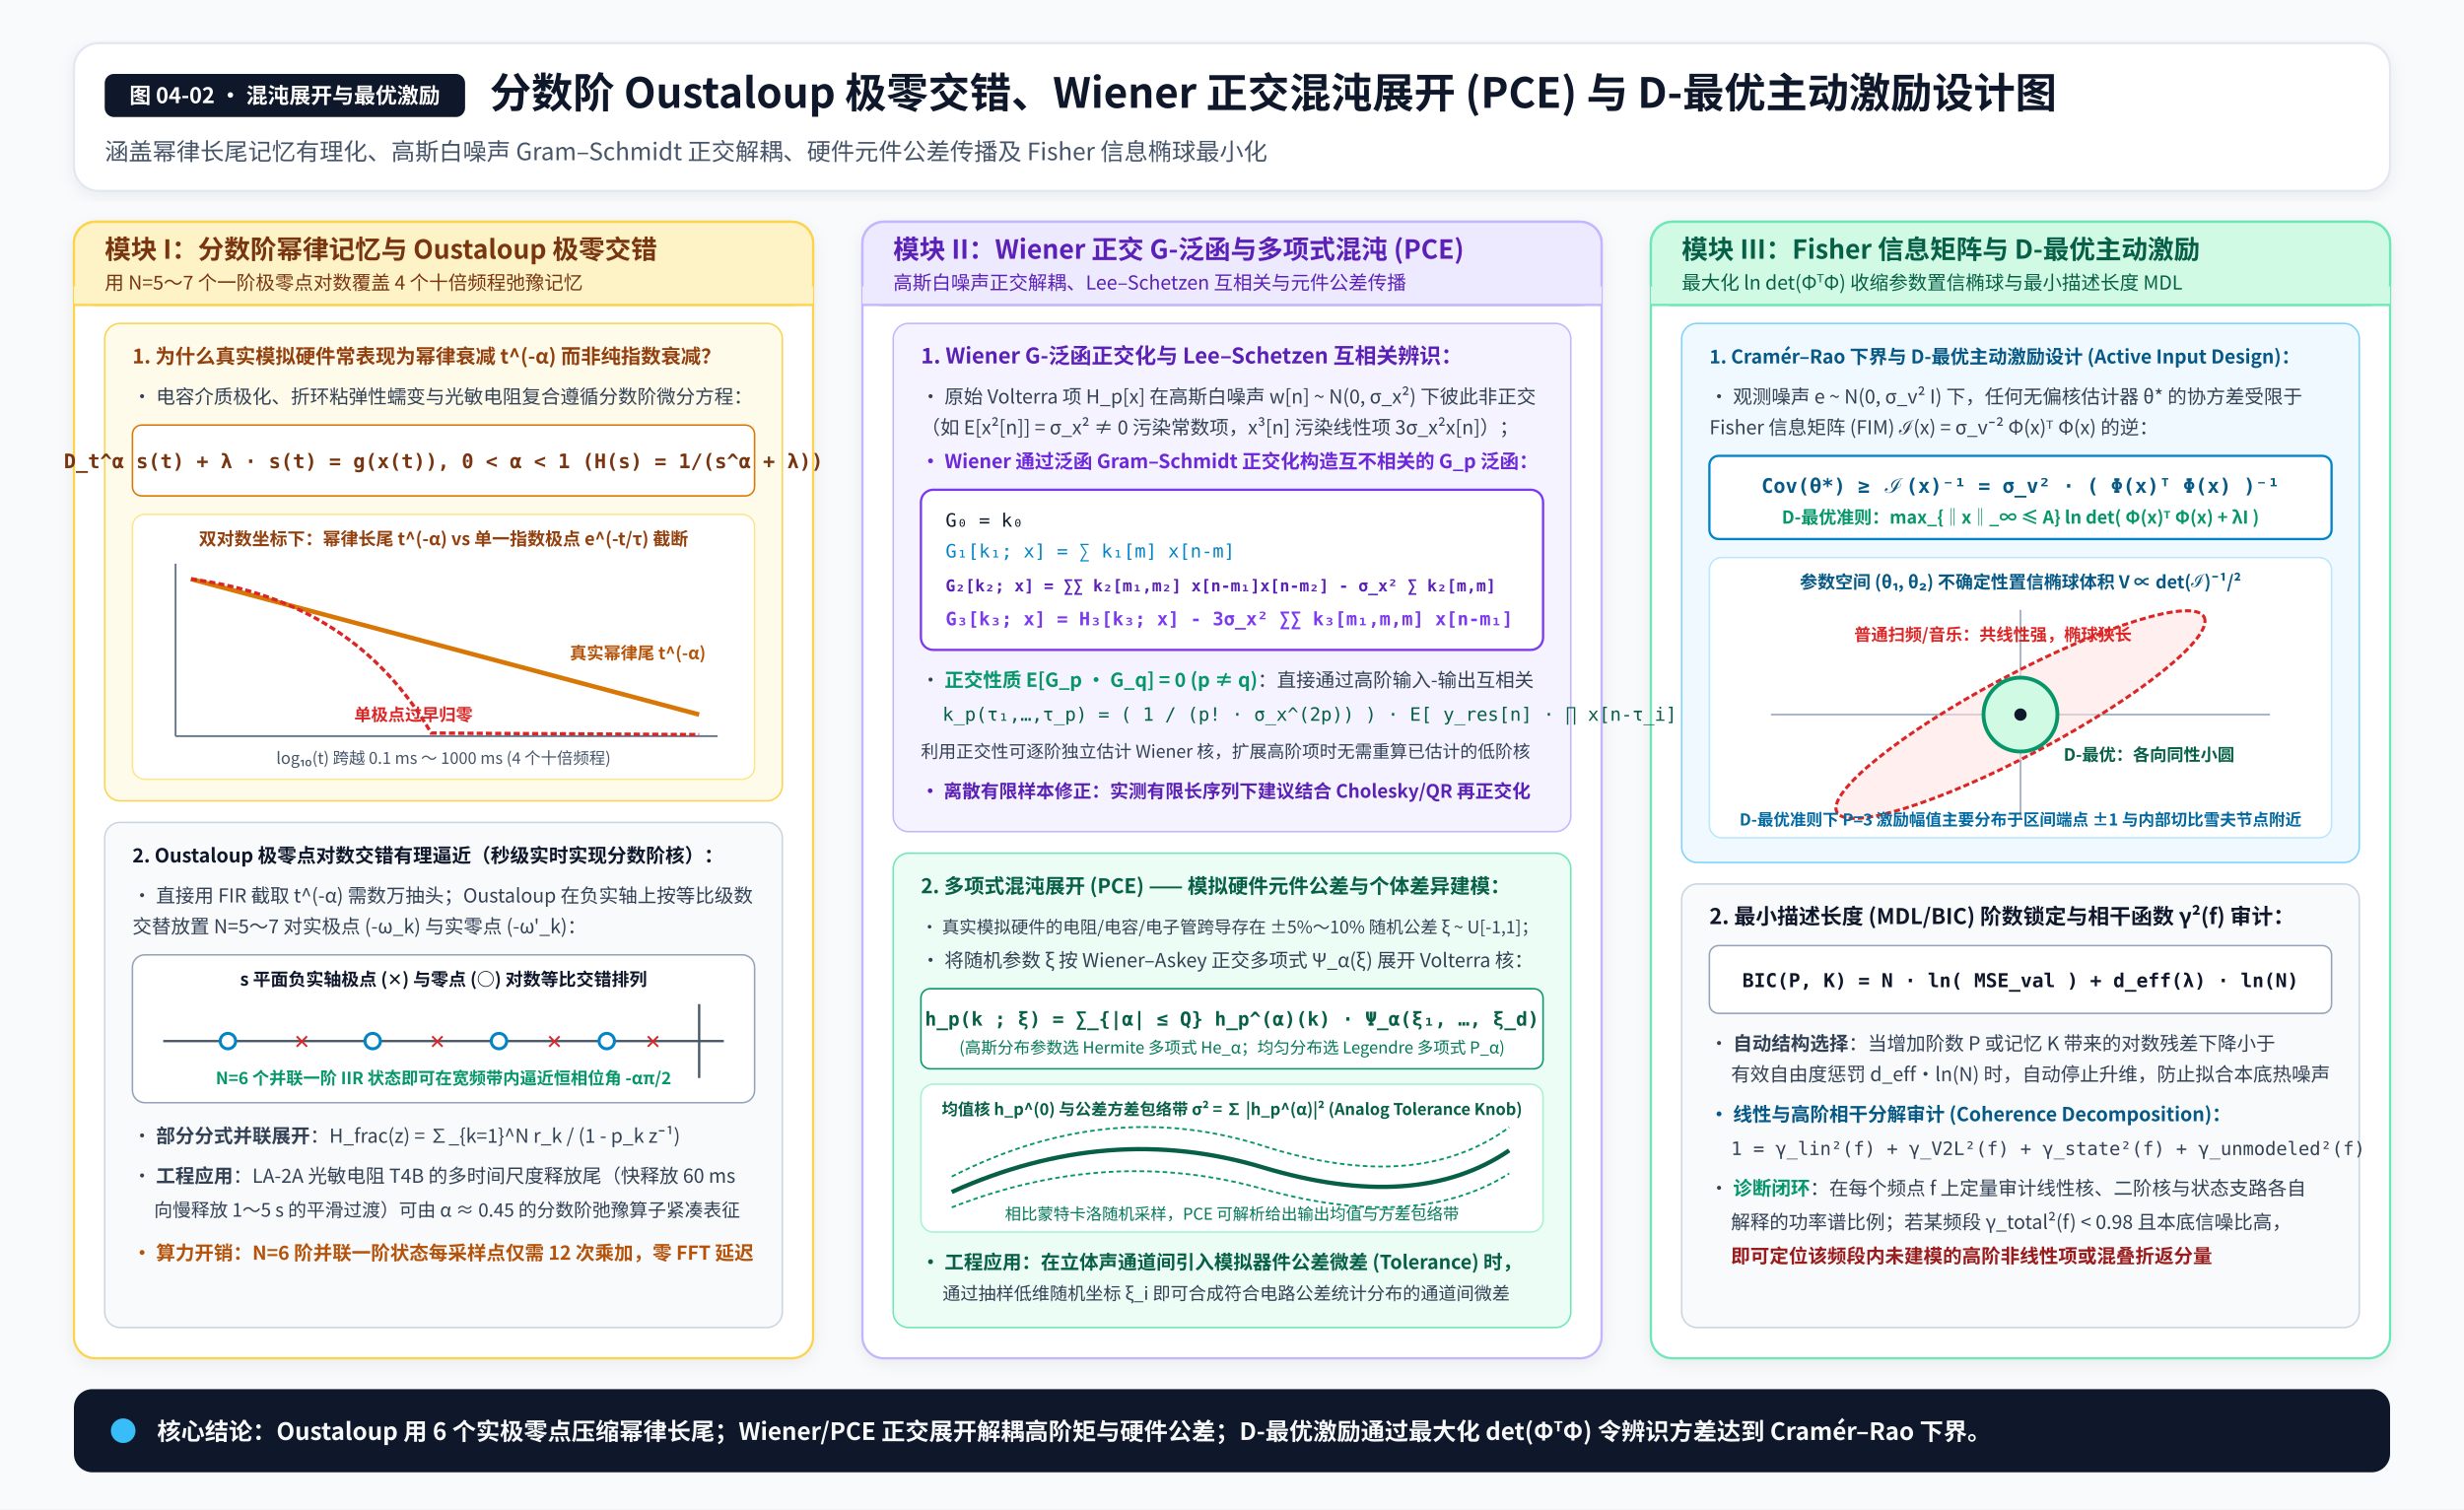
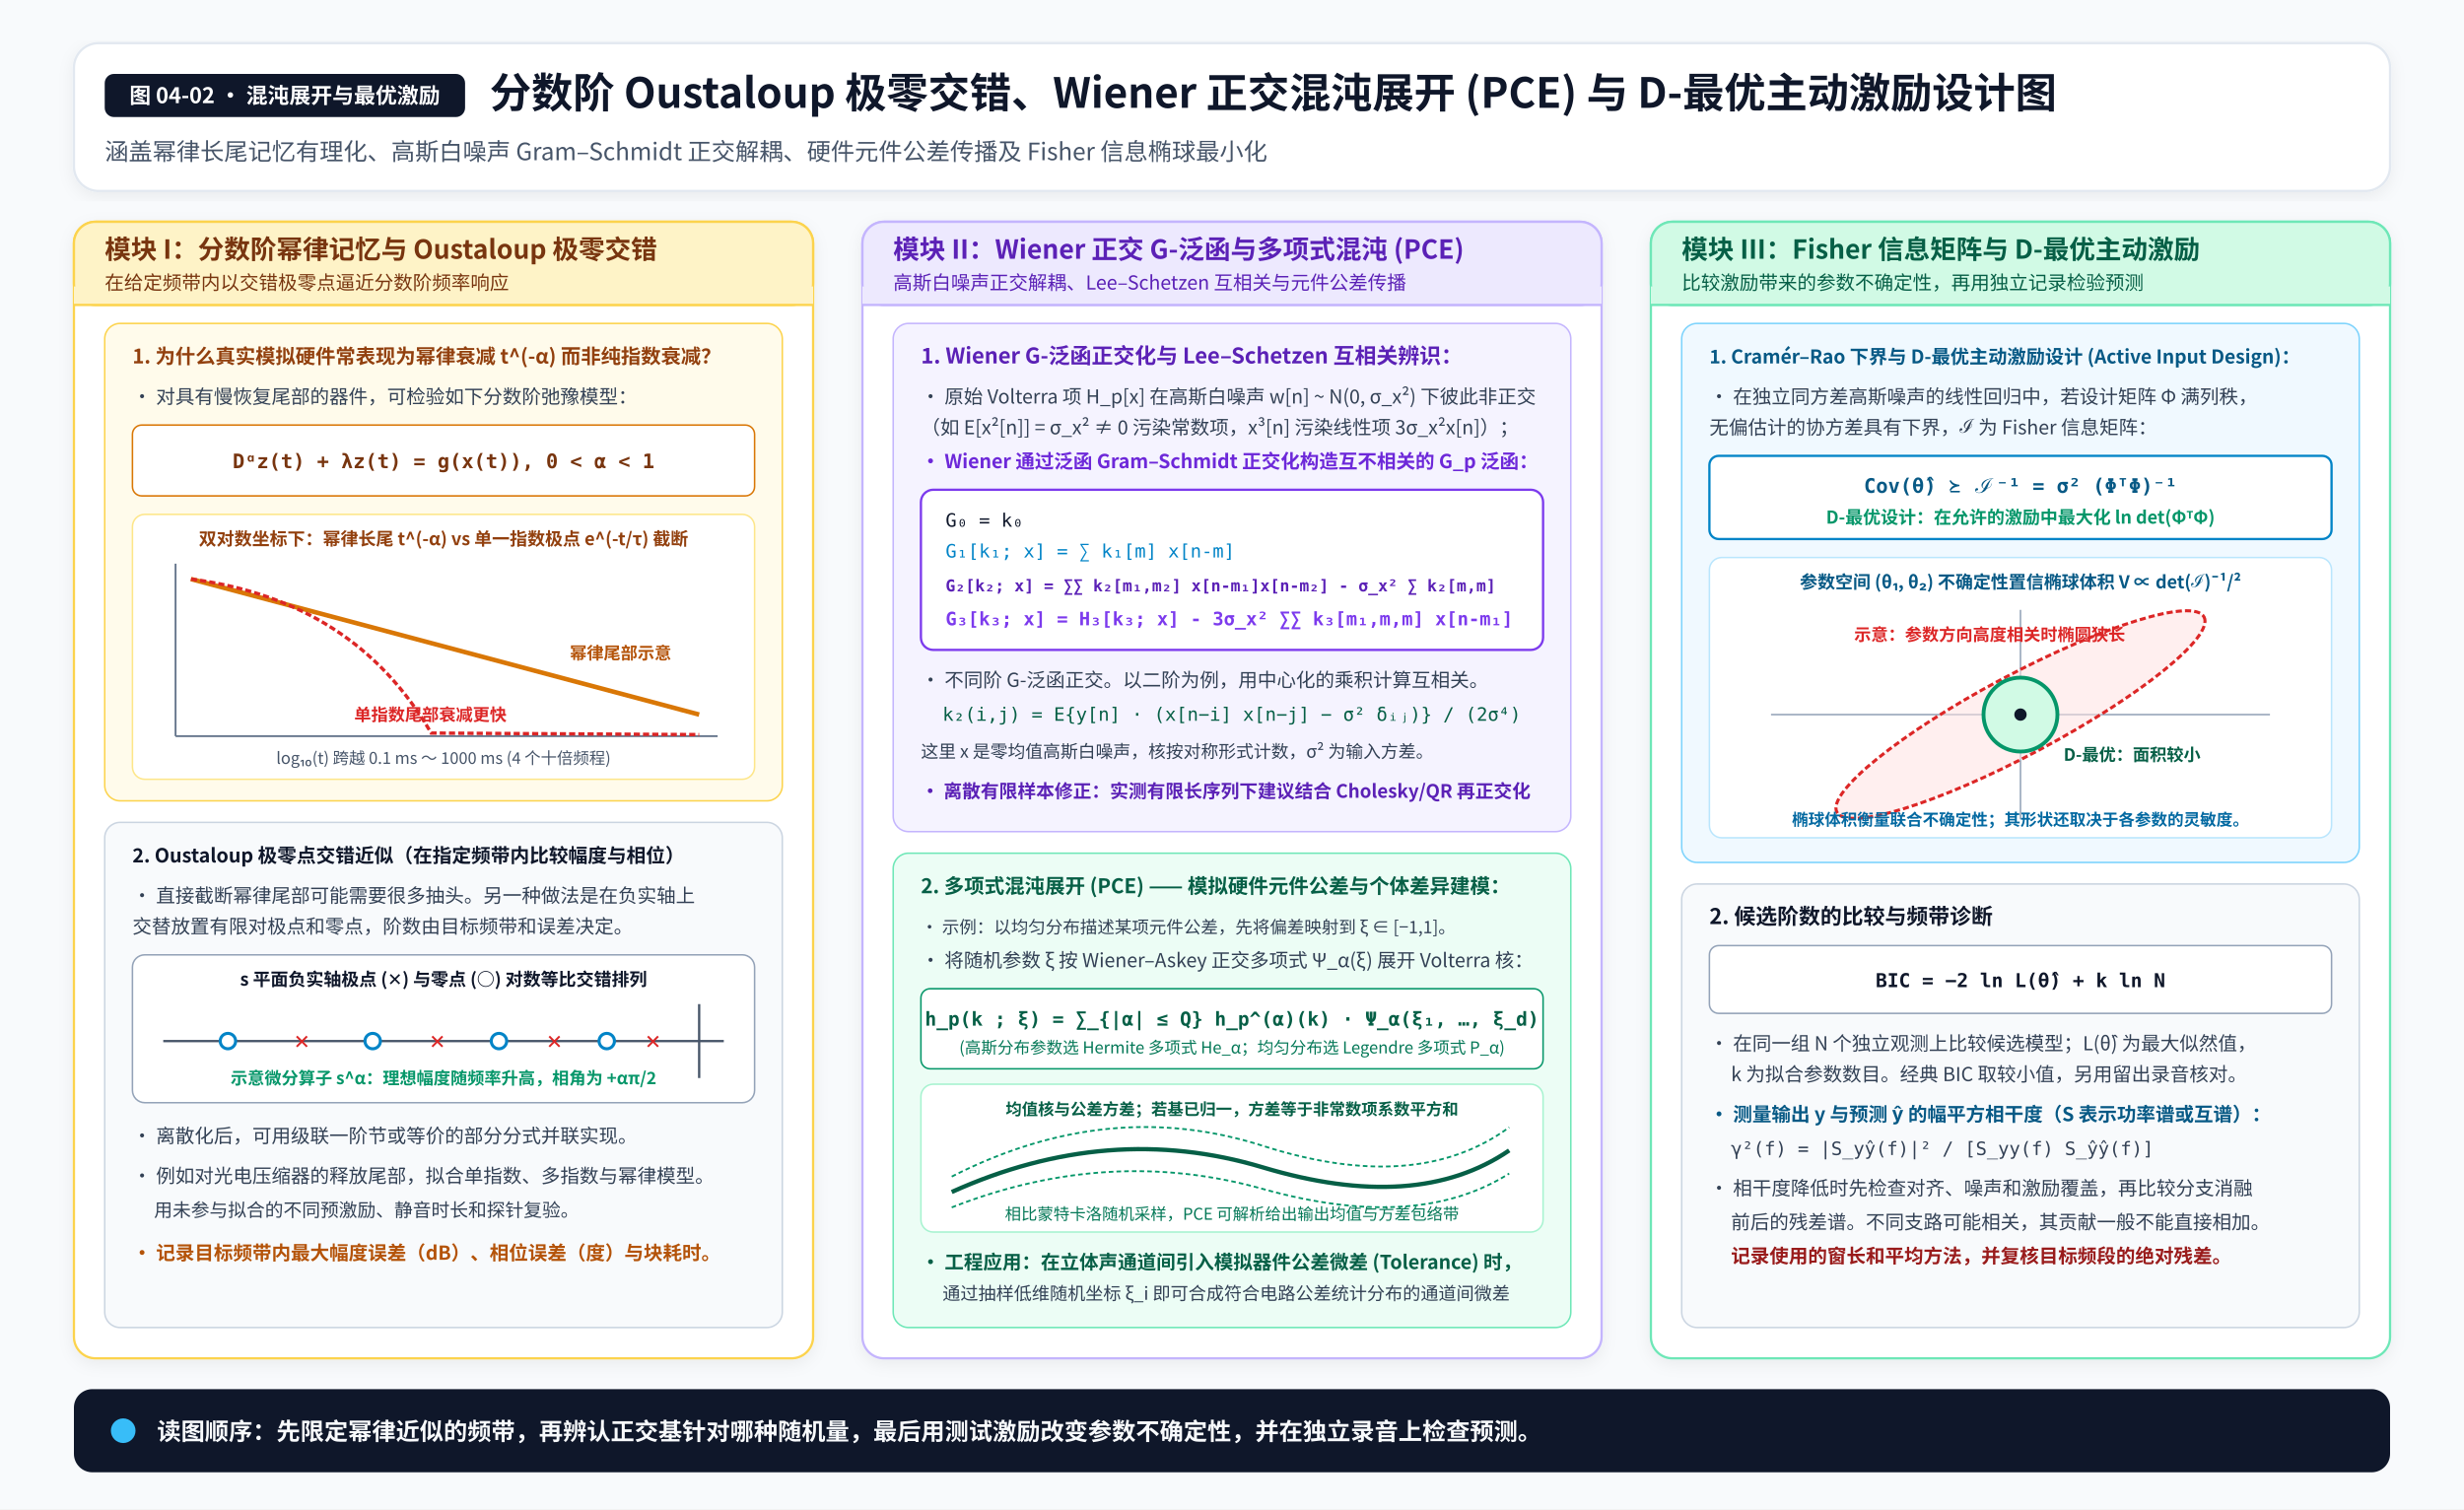
<svg xmlns="http://www.w3.org/2000/svg" width="1600" height="980" viewBox="0 0 1600 980" font-family="'Noto Sans CJK SC', 'PingFang SC', 'Microsoft YaHei', system-ui, -apple-system, sans-serif">
  <defs>
    <filter id="shadow" x="-5%" y="-5%" width="110%" height="112%">
      <feGaussianBlur in="SourceAlpha" stdDeviation="5" result="vBlur" />
      <feOffset in="vBlur" dx="0" dy="3" result="vOffset" />
      <feComponentTransfer>
        <feFuncA type="linear" slope="0.06" />
      </feComponentTransfer>
      <feMerge>
        <feMergeNode />
        <feMergeNode in="SourceGraphic" />
      </feMerge>
    </filter>
    <marker id="arr-slate" viewBox="0 0 10 10" refX="8" refY="5" markerWidth="7" markerHeight="7" orient="auto-start-reverse">
      <path d="M 0 1.5 L 8.5 5 L 0 8.5 z" fill="#475569" />
    </marker>
    <marker id="arr-blue" viewBox="0 0 10 10" refX="8" refY="5" markerWidth="7" markerHeight="7" orient="auto-start-reverse">
      <path d="M 0 1.5 L 8.5 5 L 0 8.5 z" fill="#0284C7" />
    </marker>
    <marker id="arr-amber" viewBox="0 0 10 10" refX="8" refY="5" markerWidth="7" markerHeight="7" orient="auto-start-reverse">
      <path d="M 0 1.5 L 8.5 5 L 0 8.5 z" fill="#D97706" />
    </marker>
    <marker id="arr-purple" viewBox="0 0 10 10" refX="8" refY="5" markerWidth="7" markerHeight="7" orient="auto-start-reverse">
      <path d="M 0 1.5 L 8.5 5 L 0 8.5 z" fill="#7C3AED" />
    </marker>
    <marker id="arr-green" viewBox="0 0 10 10" refX="8" refY="5" markerWidth="7" markerHeight="7" orient="auto-start-reverse">
      <path d="M 0 1.5 L 8.5 5 L 0 8.5 z" fill="#059669" />
    </marker>
    <marker id="arr-red" viewBox="0 0 10 10" refX="8" refY="5" markerWidth="7" markerHeight="7" orient="auto-start-reverse">
      <path d="M 0 1.5 L 8.5 5 L 0 8.5 z" fill="#DC2626" />
    </marker>
  </defs>
  <rect width="1600" height="980" fill="#F8FAFC" />
  <rect x="48" y="28" width="1504" height="96" rx="16" fill="#FFFFFF" stroke="#E2E8F0" stroke-width="1.5" filter="url(#shadow)" />
  <rect x="68" y="48" width="234" height="28" rx="6" fill="#0F172A" />
  <text x="184.9" y="67" text-anchor="middle" font-size="14" font-weight="bold" fill="#FFFFFF">图 04-02 · 混沌展开与最优激励</text>
  <text x="318" y="70" font-size="27" font-weight="bold" fill="#0F172A">分数阶 Oustaloup 极零交错、Wiener 正交混沌展开 (PCE) 与 D-最优主动激励设计图</text>
  <text x="68" y="104" font-size="15.5" fill="#475569">涵盖幂律长尾记忆有理化、高斯白噪声 Gram–Schmidt 正交解耦、硬件元件公差传播及 Fisher 信息椭球最小化</text>
  <rect x="48" y="144" width="480" height="738" rx="14" fill="#FFFFFF" stroke="#FCD34D" stroke-width="1.5" filter="url(#shadow)" />
  <rect x="48" y="144" width="480" height="54" rx="14" fill="#FEF3C7" stroke="#FCD34D" stroke-width="1.5" />
  <rect x="48" y="186" width="480" height="12" fill="#FEF3C7" />
  <line x1="48" y1="198" x2="528" y2="198" stroke="#FCD34D" stroke-width="1.5" />
  <text x="68" y="168" font-size="17" font-weight="bold" fill="#78350F">模块 I：分数阶幂律记忆与 Oustaloup 极零交错</text>
-   <text x="68" y="188" font-size="12.5" fill="#78350F">用 N=5～7 个一阶极零点对数覆盖 4 个十倍频程弛豫记忆</text>
+   <text x="68" y="188" font-size="12.5" fill="#78350F">在给定频带内以交错极零点逼近分数阶频率响应</text>
  <rect x="560" y="144" width="480" height="738" rx="14" fill="#FFFFFF" stroke="#C4B5FD" stroke-width="1.5" filter="url(#shadow)" />
  <rect x="560" y="144" width="480" height="54" rx="14" fill="#EDE9FE" stroke="#C4B5FD" stroke-width="1.5" />
  <rect x="560" y="186" width="480" height="12" fill="#EDE9FE" />
  <line x1="560" y1="198" x2="1040" y2="198" stroke="#C4B5FD" stroke-width="1.5" />
  <text x="580" y="168" font-size="17" font-weight="bold" fill="#5B21B6">模块 II：Wiener 正交 G-泛函与多项式混沌 (PCE)</text>
  <text x="580" y="188" font-size="12.5" fill="#5B21B6">高斯白噪声正交解耦、Lee–Schetzen 互相关与元件公差传播</text>
  <rect x="1072" y="144" width="480" height="738" rx="14" fill="#FFFFFF" stroke="#6EE7B7" stroke-width="1.5" filter="url(#shadow)" />
  <rect x="1072" y="144" width="480" height="54" rx="14" fill="#D1FAE5" stroke="#6EE7B7" stroke-width="1.5" />
  <rect x="1072" y="186" width="480" height="12" fill="#D1FAE5" />
  <line x1="1072" y1="198" x2="1552" y2="198" stroke="#6EE7B7" stroke-width="1.5" />
  <text x="1092" y="168" font-size="17" font-weight="bold" fill="#065F46">模块 III：Fisher 信息矩阵与 D-最优主动激励</text>
-   <text x="1092" y="188" font-size="12.5" fill="#065F46">最大化 ln det(ΦᵀΦ) 收缩参数置信椭球与最小描述长度 MDL</text>
+   <text x="1092" y="188" font-size="12.5" fill="#065F46">比较激励带来的参数不确定性，再用独立记录检验预测</text>
  <rect x="68" y="210" width="440" height="310" rx="10" fill="#FFFBEB" stroke="#FCD34D" />
  <text x="86" y="236" font-size="13.0" font-weight="bold" fill="#92400E">1. 为什么真实模拟硬件常表现为幂律衰减 t^(-α) 而非纯指数衰减？</text>
-   <text x="86" y="262" font-size="12.5" fill="#334155">• 电容介质极化、折环粘弹性蠕变与光敏电阻复合遵循分数阶微分方程：</text>
+   <text x="86" y="262" font-size="12.5" fill="#334155">• 对具有慢恢复尾部的器件，可检验如下分数阶弛豫模型：</text>
  <rect x="86" y="276" width="404" height="46" rx="6" fill="#FFFFFF" stroke="#D97706" />
-   <text x="288" y="304" text-anchor="middle" font-size="13" font-family="'JetBrains Mono', 'Fira Code', 'SFMono-Regular', Consolas, monospace" font-weight="bold" fill="#78350F">D_t^α s(t) + λ · s(t) = g(x(t)),   0 &lt; α &lt; 1  (H(s) = 1/(s^α + λ))</text>
+   <text x="288" y="304" text-anchor="middle" font-size="13" font-family="'JetBrains Mono', 'Fira Code', 'SFMono-Regular', Consolas, monospace" font-weight="bold" fill="#78350F">Dᵅz(t) + λz(t) = g(x(t)),   0 &lt; α &lt; 1</text>
  <rect x="86" y="334" width="404" height="172" rx="8" fill="#FFFFFF" stroke="#FDE68A" />
  <text x="288" y="354" text-anchor="middle" font-size="11.5" font-weight="bold" fill="#92400E">双对数坐标下：幂律长尾 t^(-α) vs 单一指数极点 e^(-t/τ) 截断</text>
  <line x1="114" y1="478" x2="466" y2="478" stroke="#64748B" stroke-width="1.2" />
  <line x1="114" y1="366" x2="114" y2="478" stroke="#64748B" stroke-width="1.2" />
  <line x1="124" y1="376" x2="454" y2="464" stroke="#D97706" stroke-width="3" />
  <path d="M 124 376 Q 230 390 280 476 L 454 477" fill="none" stroke="#DC2626" stroke-width="2.2" stroke-dasharray="4 2" />
-   <text x="370" y="428" font-size="11" font-weight="bold" fill="#B45309">真实幂律尾 t^(-α)</text>
-   <text x="230" y="468" font-size="11" font-weight="bold" fill="#DC2626">单极点过早归零</text>
+   <text x="370" y="428" font-size="11" font-weight="bold" fill="#B45309">幂律尾部示意</text>
+   <text x="230" y="468" font-size="11" font-weight="bold" fill="#DC2626">单指数尾部衰减更快</text>
  <text x="288" y="496" text-anchor="middle" font-size="10.5" fill="#475569">log₁₀(t) 跨越 0.1 ms ～ 1000 ms (4 个十倍频程)</text>
  <rect x="68" y="534" width="440" height="328" rx="10" fill="#F8FAFC" stroke="#CBD5E1" />
-   <text x="86" y="560" font-size="12.6" font-weight="bold" fill="#0F172A">2. Oustaloup 极零点对数交错有理逼近（秒级实时实现分数阶核）：</text>
-   <text x="86" y="586" font-size="12.5" fill="#334155">• 直接用 FIR 截取 t^(-α) 需数万抽头；Oustaloup 在负实轴上按等比级数</text>
-   <text x="86" y="606" font-size="12.5" fill="#334155">  交替放置 N=5～7 对实极点 (-ω_k) 与实零点 (-ω'_k)：</text>
+   <text x="86" y="560" font-size="12.6" font-weight="bold" fill="#0F172A">2. Oustaloup 极零点交错近似（在指定频带内比较幅度与相位）</text>
+   <text x="86" y="586" font-size="12.5" fill="#334155">• 直接截断幂律尾部可能需要很多抽头。另一种做法是在负实轴上</text>
+   <text x="86" y="606" font-size="12.5" fill="#334155">  交替放置有限对极点和零点，阶数由目标频带和误差决定。</text>
  <rect x="86" y="620" width="404" height="96" rx="8" fill="#FFFFFF" stroke="#94A3B8" />
  <text x="288" y="640" text-anchor="middle" font-size="11.5" font-weight="bold" fill="#0F172A">s 平面负实轴极点 (✕) 与零点 (○) 对数等比交错排列</text>
  <line x1="106" y1="676" x2="470" y2="676" stroke="#475569" stroke-width="1.5" />
  <line x1="454" y1="652" x2="454" y2="700" stroke="#475569" stroke-width="1.5" />
  <text x="424" y="681" text-anchor="middle" font-size="13" font-weight="bold" fill="#DC2626">✕</text>
  <circle cx="394" cy="676" r="5" fill="#FFFFFF" stroke="#0284C7" stroke-width="2" />
  <text x="360" y="681" text-anchor="middle" font-size="13" font-weight="bold" fill="#DC2626">✕</text>
  <circle cx="324" cy="676" r="5" fill="#FFFFFF" stroke="#0284C7" stroke-width="2" />
  <text x="284" y="681" text-anchor="middle" font-size="13" font-weight="bold" fill="#DC2626">✕</text>
  <circle cx="242" cy="676" r="5" fill="#FFFFFF" stroke="#0284C7" stroke-width="2" />
  <text x="196" y="681" text-anchor="middle" font-size="13" font-weight="bold" fill="#DC2626">✕</text>
  <circle cx="148" cy="676" r="5" fill="#FFFFFF" stroke="#0284C7" stroke-width="2" />
-   <text x="288" y="704" text-anchor="middle" font-size="11" fill="#059669" font-weight="bold">N=6 个并联一阶 IIR 状态即可在宽频带内逼近恒相位角 -απ/2</text>
-   <text x="86" y="742" font-size="12.5" fill="#334155">• <tspan font-weight="bold">部分分式并联展开</tspan>：H_frac(z) = ∑_{k=1}^N r_k / (1 - p_k z⁻¹)</text>
-   <text x="86" y="768" font-size="12.5" fill="#334155">• <tspan font-weight="bold">工程应用</tspan>：LA-2A 光敏电阻 T4B 的多时间尺度释放尾（快释放 60 ms</text>
-   <text x="100" y="790" font-size="12.0" fill="#334155">向慢释放 1～5 s 的平滑过渡）可由 α ≈ 0.45 的分数阶弛豫算子紧凑表征</text>
-   <text x="86" y="818" font-size="12.5" font-weight="bold" fill="#B45309">• 算力开销：N=6 阶并联一阶状态每采样点仅需 12 次乘加，零 FFT 延迟</text>
+   <text x="288" y="704" text-anchor="middle" font-size="11" fill="#059669" font-weight="bold">示意微分算子 s^α：理想幅度随频率升高，相角为 +απ/2</text>
+   <text x="86" y="742" font-size="12.5" fill="#334155">• 离散化后，可用级联一阶节或等价的部分分式并联实现。</text>
+   <text x="86" y="768" font-size="12.5" fill="#334155">• 例如对光电压缩器的释放尾部，拟合单指数、多指数与幂律模型。</text>
+   <text x="100" y="790" font-size="12.0" fill="#334155">  用未参与拟合的不同预激励、静音时长和探针复验。</text>
+   <text x="86" y="818" font-size="12.5" font-weight="bold" fill="#B45309">• 记录目标频带内最大幅度误差（dB）、相位误差（度）与块耗时。</text>
  <rect x="580" y="210" width="440" height="330" rx="10" fill="#F5F3FF" stroke="#C4B5FD" />
  <text x="598" y="236" font-size="14" font-weight="bold" fill="#5B21B6">1. Wiener G-泛函正交化与 Lee–Schetzen 互相关辨识：</text>
  <text x="598" y="262" font-size="12.5" fill="#334155">• 原始 Volterra 项 H_p[x] 在高斯白噪声 w[n] ~ N(0, σ_x²) 下彼此非正交</text>
  <text x="598" y="282" font-size="12.5" fill="#334155">  （如 E[x²[n]] = σ_x² ≠ 0 污染常数项，x³[n] 污染线性项 3σ_x²x[n]）；</text>
  <text x="598" y="304" font-size="12.5" font-weight="bold" fill="#6D28D9">• Wiener 通过泛函 Gram–Schmidt 正交化构造互不相关的 G_p 泛函：</text>
  <rect x="598" y="318" width="404" height="104" rx="8" fill="#FFFFFF" stroke="#7C3AED" stroke-width="1.5" />
  <text x="614" y="342" font-size="12" font-family="'JetBrains Mono', 'Fira Code', 'SFMono-Regular', Consolas, monospace" fill="#0F172A">G₀ = k₀</text>
  <text x="614" y="362" font-size="12" font-family="'JetBrains Mono', 'Fira Code', 'SFMono-Regular', Consolas, monospace" fill="#0284C7">G₁[k₁; x] = ∑ k₁[m] x[n-m]</text>
  <text x="614" y="384" font-size="10.6" font-family="'JetBrains Mono', 'Fira Code', 'SFMono-Regular', Consolas, monospace" font-weight="bold" fill="#5B21B6">G₂[k₂; x] = ∑∑ k₂[m₁,m₂] x[n-m₁]x[n-m₂] - σ_x² ∑ k₂[m,m]</text>
  <text x="614" y="406" font-size="12" font-family="'JetBrains Mono', 'Fira Code', 'SFMono-Regular', Consolas, monospace" font-weight="bold" fill="#7C3AED">G₃[k₃; x] = H₃[k₃; x] - 3σ_x² ∑∑ k₃[m₁,m,m] x[n-m₁]</text>
-   <text x="598" y="446" font-size="12.5" fill="#334155">• <tspan font-weight="bold" fill="#059669">正交性质 E[G_p · G_q] = 0 (p ≠ q)</tspan>：直接通过高阶输入-输出互相关</text>
-   <text x="612" y="468" font-size="12" font-family="'JetBrains Mono', 'Fira Code', 'SFMono-Regular', Consolas, monospace" fill="#065F46">k_p(τ₁,…,τ_p) = ( 1 / (p! · σ_x^(2p)) ) · E[ y_res[n] · ∏ x[n-τ_i] ]</text>
-   <text x="598" y="492" font-size="11.4" fill="#334155">  利用正交性可逐阶独立估计 Wiener 核，扩展高阶项时无需重算已估计的低阶核</text>
+   <text x="598" y="446" font-size="12.5" fill="#334155">• 不同阶 G-泛函正交。以二阶为例，用中心化的乘积计算互相关。</text>
+   <text x="612" y="468" font-size="12" font-family="'JetBrains Mono', 'Fira Code', 'SFMono-Regular', Consolas, monospace" fill="#065F46">k₂(i,j) = E{y[n] · (x[n−i] x[n−j] − σ² δᵢⱼ)} / (2σ⁴)</text>
+   <text x="598" y="492" font-size="11.4" fill="#334155">  这里 x 是零均值高斯白噪声，核按对称形式计数，σ² 为输入方差。</text>
  <text x="598" y="518" font-size="12" font-weight="bold" fill="#5B21B6">• 离散有限样本修正：实测有限长序列下建议结合 Cholesky/QR 再正交化</text>
  <rect x="580" y="554" width="440" height="308" rx="10" fill="#ECFDF5" stroke="#6EE7B7" />
  <text x="598" y="580" font-size="13.1" font-weight="bold" fill="#065F46">2. 多项式混沌展开 (PCE) —— 模拟硬件元件公差与个体差异建模：</text>
-   <text x="598" y="606" font-size="11.2" fill="#334155">• 真实模拟硬件的电阻/电容/电子管跨导存在 ±5%～10% 随机公差 ξ ~ U[-1,1]；</text>
+   <text x="598" y="606" font-size="11.2" fill="#334155">• 示例：以均匀分布描述某项元件公差，先将偏差映射到 ξ ∈ [−1,1]。</text>
  <text x="598" y="628" font-size="12.5" fill="#334155">• 将随机参数 ξ 按 Wiener–Askey 正交多项式 Ψ_α(ξ) 展开 Volterra 核：</text>
  <rect x="598" y="642" width="404" height="52" rx="6" fill="#FFFFFF" stroke="#059669" />
  <text x="800" y="666" text-anchor="middle" font-size="12.5" font-family="'JetBrains Mono', 'Fira Code', 'SFMono-Regular', Consolas, monospace" font-weight="bold" fill="#065F46">h_p(k ; ξ) = ∑_{|α| ≤ Q}  h_p^(α)(k) · Ψ_α(ξ₁, …, ξ_d)</text>
  <text x="800" y="684" text-anchor="middle" font-size="10.6" fill="#047857">(高斯分布参数选 Hermite 多项式 He_α；均匀分布选 Legendre 多项式 P_α)</text>
  <rect x="598" y="704" width="404" height="96" rx="8" fill="#FFFFFF" stroke="#A7F3D0" />
  <path d="M 618 764 Q 720 712 820 744 T 980 732" fill="none" stroke="#059669" stroke-width="1.2" stroke-dasharray="3 2" />
  <path d="M 618 784 Q 720 744 820 772 T 980 762" fill="none" stroke="#059669" stroke-width="1.2" stroke-dasharray="3 2" />
  <path d="M 618 774 Q 720 728 820 758 T 980 747" fill="none" stroke="#065F46" stroke-width="2.8" />
-   <text x="800" y="724" text-anchor="middle" font-size="10.5" font-weight="bold" fill="#065F46">均值核 h_p^(0) 与公差方差包络带 σ² = ∑ |h_p^(α)|² (Analog Tolerance Knob)</text>
+   <text x="800" y="724" text-anchor="middle" font-size="10.5" font-weight="bold" fill="#065F46">均值核与公差方差；若基已归一，方差等于非常数项系数平方和</text>
  <text x="800" y="792" text-anchor="middle" font-size="10.5" fill="#047857">相比蒙特卡洛随机采样，PCE 可解析给出输出均值与方差包络带</text>
  <text x="598" y="824" font-size="12.5" font-weight="bold" fill="#065F46">• 工程应用：在立体声通道间引入模拟器件公差微差 (Tolerance) 时，</text>
  <text x="612" y="844" font-size="11.6" fill="#334155">通过抽样低维随机坐标 ξ_i 即可合成符合电路公差统计分布的通道间微差</text>
  <rect x="1092" y="210" width="440" height="350" rx="10" fill="#F0F9FF" stroke="#7DD3FC" />
  <text x="1110" y="236" font-size="12.3" font-weight="bold" fill="#075985">1. Cramér–Rao 下界与 D-最优主动激励设计 (Active Input Design)：</text>
-   <text x="1110" y="262" font-size="12.5" fill="#334155">• 观测噪声 e ~ N(0, σ_v² I) 下，任何无偏核估计器 θ* 的协方差受限于</text>
-   <text x="1110" y="282" font-size="12.5" fill="#334155">  Fisher 信息矩阵 (FIM) ℐ(x) = σ_v⁻² Φ(x)ᵀ Φ(x) 的逆：</text>
+   <text x="1110" y="262" font-size="12.5" fill="#334155">• 在独立同方差高斯噪声的线性回归中，若设计矩阵 Φ 满列秩，</text>
+   <text x="1110" y="282" font-size="12.5" fill="#334155">  无偏估计的协方差具有下界，ℐ 为 Fisher 信息矩阵：</text>
  <rect x="1110" y="296" width="404" height="54" rx="6" fill="#FFFFFF" stroke="#0284C7" stroke-width="1.5" />
-   <text x="1312" y="320" text-anchor="middle" font-size="13" font-family="'JetBrains Mono', 'Fira Code', 'SFMono-Regular', Consolas, monospace" font-weight="bold" fill="#075985">Cov(θ*) ≥ ℐ(x)⁻¹ = σ_v² · ( Φ(x)ᵀ Φ(x) )⁻¹</text>
-   <text x="1312" y="340" text-anchor="middle" font-size="11.5" font-weight="bold" fill="#059669">D-最优准则：max_{‖x‖_∞ ≤ A}  ln det( Φ(x)ᵀ Φ(x) + λI )</text>
+   <text x="1312" y="320" text-anchor="middle" font-size="13" font-family="'JetBrains Mono', 'Fira Code', 'SFMono-Regular', Consolas, monospace" font-weight="bold" fill="#075985">Cov(θ̂) ⪰ ℐ⁻¹ = σ² (ΦᵀΦ)⁻¹</text>
+   <text x="1312" y="340" text-anchor="middle" font-size="11.5" font-weight="bold" fill="#059669">D-最优设计：在允许的激励中最大化 ln det(ΦᵀΦ)</text>
  <rect x="1110" y="362" width="404" height="182" rx="8" fill="#FFFFFF" stroke="#BAE6FD" />
  <text x="1312" y="382" text-anchor="middle" font-size="11.5" font-weight="bold" fill="#075985">参数空间 (θ₁, θ₂) 不确定性置信椭球体积 V ∝ det(ℐ)⁻¹/²</text>
  <line x1="1150" y1="464" x2="1474" y2="464" stroke="#94A3B8" stroke-width="1" />
  <line x1="1312" y1="396" x2="1312" y2="532" stroke="#94A3B8" stroke-width="1" />
  <g transform="translate(1312,464) rotate(-28)">
    <ellipse cx="0" cy="0" rx="135" ry="26" fill="#FEE2E2" fill-opacity="0.55" stroke="#DC2626" stroke-width="2" stroke-dasharray="4 2" />
  </g>
  <circle cx="1312" cy="464" r="24" fill="#D1FAE5" stroke="#059669" stroke-width="2.5" />
  <circle cx="1312" cy="464" r="4" fill="#0F172A" />
-   <text x="1204" y="416" font-size="11" font-weight="bold" fill="#DC2626">普通扫频/音乐：共线性强，椭球狭长</text>
-   <text x="1340" y="494" font-size="11" font-weight="bold" fill="#065F46">D-最优：各向同性小圆</text>
-   <text x="1312" y="536" text-anchor="middle" font-size="10.6" font-weight="bold" fill="#0369A1">D-最优准则下 P=3 激励幅值主要分布于区间端点 ±1 与内部切比雪夫节点附近</text>
+   <text x="1204" y="416" font-size="11" font-weight="bold" fill="#DC2626">示意：参数方向高度相关时椭圆狭长</text>
+   <text x="1340" y="494" font-size="11" font-weight="bold" fill="#065F46">D-最优：面积较小</text>
+   <text x="1312" y="536" text-anchor="middle" font-size="10.6" font-weight="bold" fill="#0369A1">椭球体积衡量联合不确定性；其形状还取决于各参数的灵敏度。</text>
  <rect x="1092" y="574" width="440" height="288" rx="10" fill="#F8FAFC" stroke="#CBD5E1" />
-   <text x="1110" y="600" font-size="14" font-weight="bold" fill="#0F172A">2. 最小描述长度 (MDL/BIC) 阶数锁定与相干函数 γ²(f) 审计：</text>
+   <text x="1110" y="600" font-size="14" font-weight="bold" fill="#0F172A">2. 候选阶数的比较与频带诊断</text>
  <rect x="1110" y="614" width="404" height="44" rx="6" fill="#FFFFFF" stroke="#94A3B8" />
-   <text x="1312" y="641" text-anchor="middle" font-size="12.5" font-family="'JetBrains Mono', 'Fira Code', 'SFMono-Regular', Consolas, monospace" font-weight="bold" fill="#0F172A">BIC(P, K) = N · ln( MSE_val ) + d_eff(λ) · ln(N)</text>
-   <text x="1110" y="682" font-size="12.5" fill="#334155">• <tspan font-weight="bold">自动结构选择</tspan>：当增加阶数 P 或记忆 K 带来的对数残差下降小于</text>
-   <text x="1124" y="702" font-size="12.5" fill="#334155">有效自由度惩罚 d_eff·ln(N) 时，自动停止升维，防止拟合本底热噪声</text>
-   <text x="1110" y="728" font-size="12.5" font-weight="bold" fill="#075985">• 线性与高阶相干分解审计 (Coherence Decomposition)：</text>
-   <text x="1124" y="750" font-size="12" font-family="'JetBrains Mono', 'Fira Code', 'SFMono-Regular', Consolas, monospace" fill="#334155">1 = γ_lin²(f) + γ_V2L²(f) + γ_state²(f) + γ_unmodeled²(f)</text>
-   <text x="1110" y="776" font-size="12.5" fill="#334155">• <tspan font-weight="bold" fill="#059669">诊断闭环</tspan>：在每个频点 f 上定量审计线性核、二阶核与状态支路各自</text>
-   <text x="1124" y="798" font-size="12.5" fill="#334155">解释的功率谱比例；若某频段 γ_total²(f) &lt; 0.98 且本底信噪比高，</text>
-   <text x="1124" y="820" font-size="12.5" font-weight="bold" fill="#991B1B">即可定位该频段内未建模的高阶非线性项或混叠折返分量</text>
+   <text x="1312" y="641" text-anchor="middle" font-size="12.5" font-family="'JetBrains Mono', 'Fira Code', 'SFMono-Regular', Consolas, monospace" font-weight="bold" fill="#0F172A">BIC = −2 ln L(θ̂) + k ln N</text>
+   <text x="1110" y="682" font-size="12.5" fill="#334155">• 在同一组 N 个独立观测上比较候选模型；L(θ̂) 为最大似然值，</text>
+   <text x="1124" y="702" font-size="12.5" fill="#334155">  k 为拟合参数数目。经典 BIC 取较小值，另用留出录音核对。</text>
+   <text x="1110" y="728" font-size="12.5" font-weight="bold" fill="#075985">• 测量输出 y 与预测 ŷ 的幅平方相干度（S 表示功率谱或互谱）：</text>
+   <text x="1124" y="750" font-size="12" font-family="'JetBrains Mono', 'Fira Code', 'SFMono-Regular', Consolas, monospace" fill="#334155">γ²(f) = |S_yŷ(f)|² / [S_yy(f) S_ŷŷ(f)]</text>
+   <text x="1110" y="776" font-size="12.5" fill="#334155">• 相干度降低时先检查对齐、噪声和激励覆盖，再比较分支消融</text>
+   <text x="1124" y="798" font-size="12.5" fill="#334155">  前后的残差谱。不同支路可能相关，其贡献一般不能直接相加。</text>
+   <text x="1124" y="820" font-size="12.5" font-weight="bold" fill="#991B1B">  记录使用的窗长和平均方法，并复核目标频段的绝对残差。</text>
  <rect x="48" y="902" width="1504" height="54" rx="12" fill="#0F172A" />
  <circle cx="80" cy="929" r="8" fill="#38BDF8" />
-   <text x="102" y="935" font-size="15.5" font-weight="bold" fill="#F8FAFC">核心结论：Oustaloup 用 6 个实极零点压缩幂律长尾；Wiener/PCE 正交展开解耦高阶矩与硬件公差；D-最优激励通过最大化 det(ΦᵀΦ) 令辨识方差达到 Cramér–Rao 下界。</text>
+   <text x="102" y="935" font-size="15.5" font-weight="bold" fill="#F8FAFC">读图顺序：先限定幂律近似的频带，再辨认正交基针对哪种随机量，最后用测试激励改变参数不确定性，并在独立录音上检查预测。</text>
</svg>
